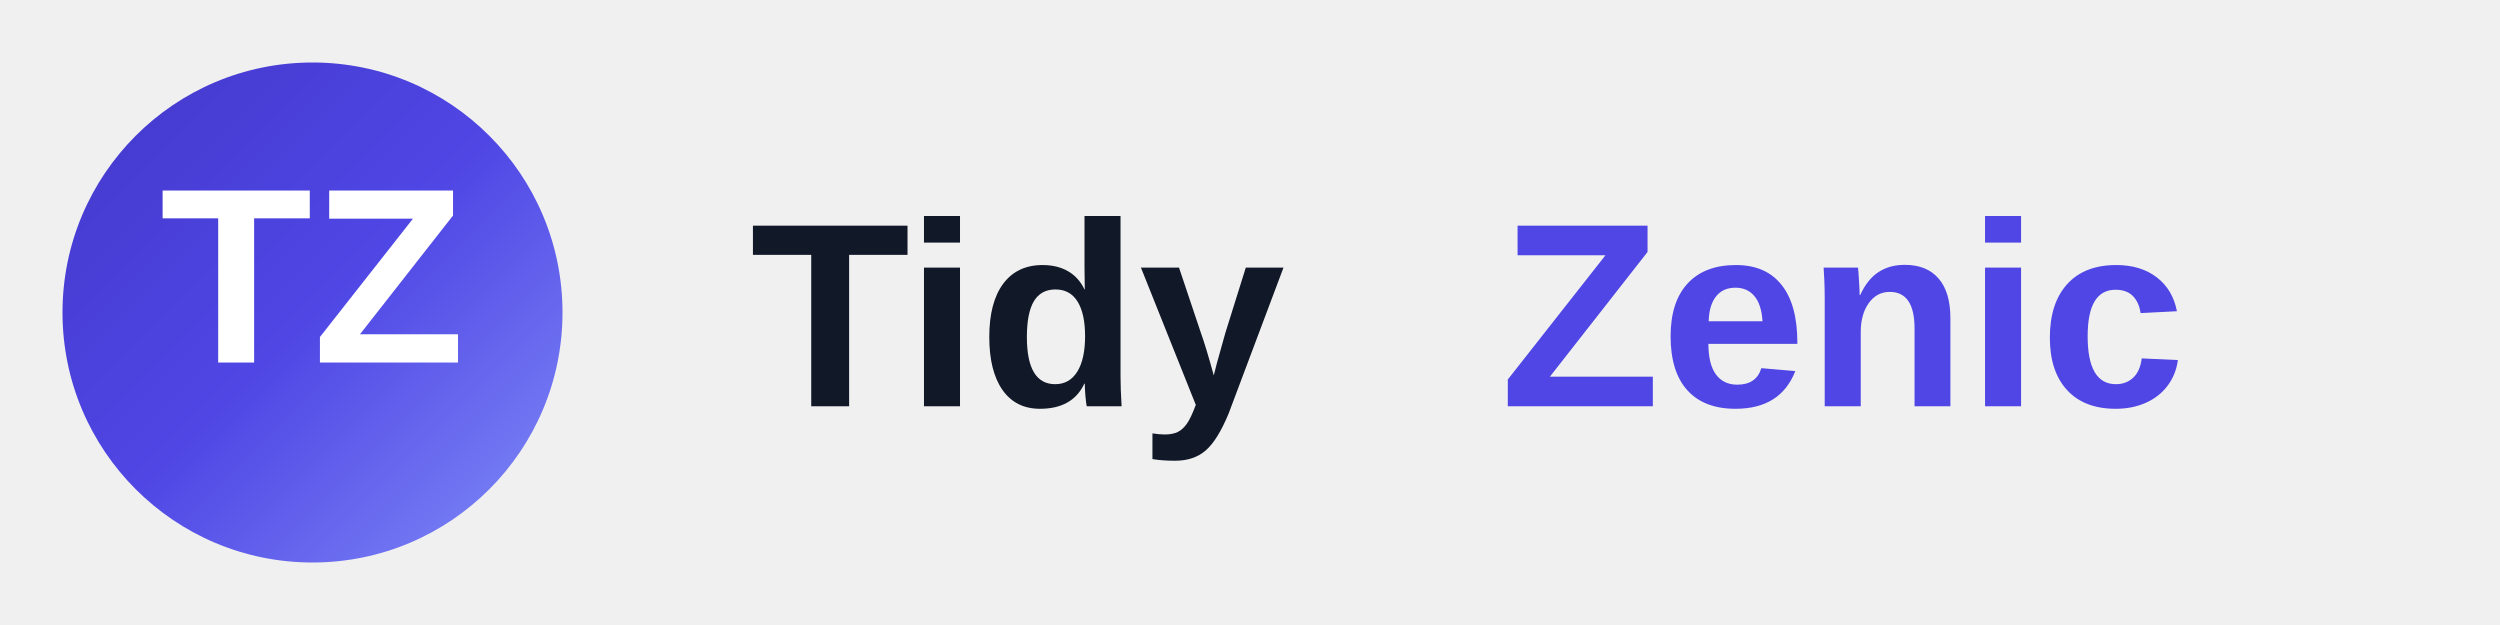
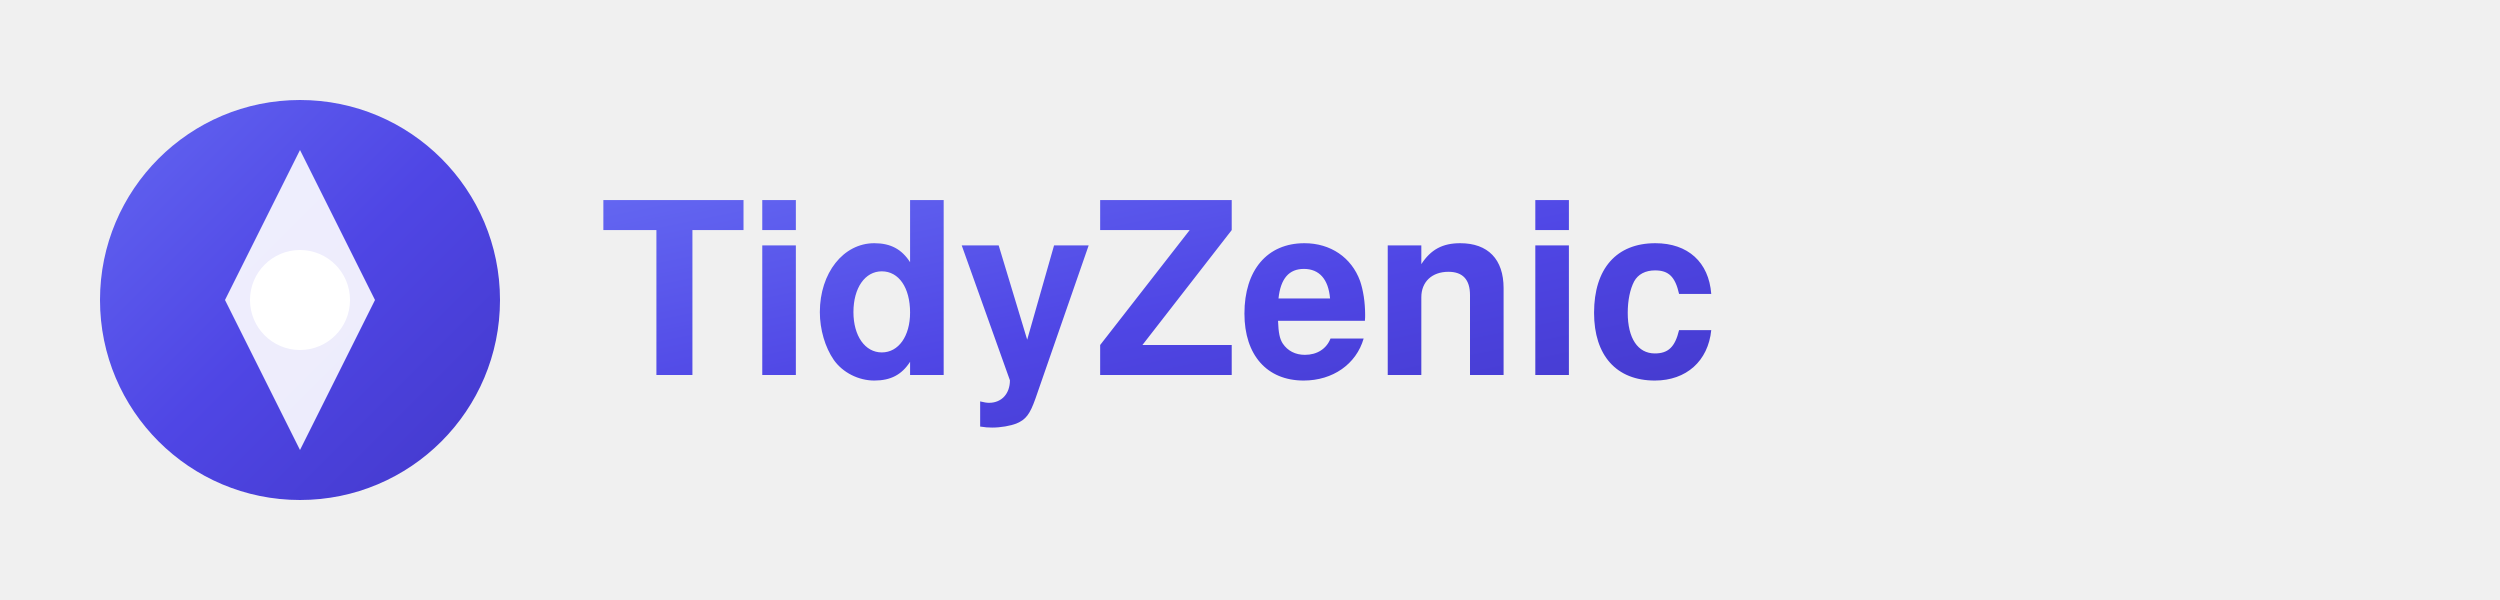
- <svg xmlns="http://www.w3.org/2000/svg" viewBox="0 0 400 100" class="h-24 w-auto">
+ <svg xmlns="http://www.w3.org/2000/svg" viewBox="0 0 500 120" class="h-20 w-auto">
  <defs>
-     <linearGradient id="tz-gradient" x1="0%" y1="0%" x2="100%" y2="100%">
-       <stop offset="0%" stop-color="#4338ca" />
+     <linearGradient id="tz-premium" x1="0%" y1="0%" x2="100%" y2="100%">
+       <stop offset="0%" stop-color="#6366f1" />
      <stop offset="50%" stop-color="#4f46e5" />
-       <stop offset="100%" stop-color="#818cf8" />
+       <stop offset="100%" stop-color="#4338ca" />
    </linearGradient>
  </defs>
-   <circle cx="50" cy="50" r="40" fill="url(#tz-gradient)" />
-   <text x="50" y="58" text-anchor="middle" font-size="40" font-family="Arial, Helvetica, sans-serif" fill="white" font-weight="bold">TZ</text>
-   <text x="120" y="65" font-size="42" font-family="Arial, Helvetica, sans-serif" fill="#111827" font-weight="bold">
-     Tidy
-   </text>
-   <text x="240" y="65" font-size="42" font-family="Arial, Helvetica, sans-serif" fill="#4f46e5" font-weight="bold">
-     Zenic
+   <g transform="translate(20,20)">
+     <circle cx="40" cy="40" r="40" fill="url(#tz-premium)" />
+     <path d="M40 10 L55 40 L40 70 L25 40 Z" fill="white" opacity="0.9" />
+     <circle cx="40" cy="40" r="10" fill="white" />
+   </g>
+   <text x="120" y="75" font-size="48" font-family="Segoe UI, Helvetica, Arial, sans-serif" font-weight="700" fill="url(#tz-premium)">
+     TidyZenic
  </text>
</svg>
